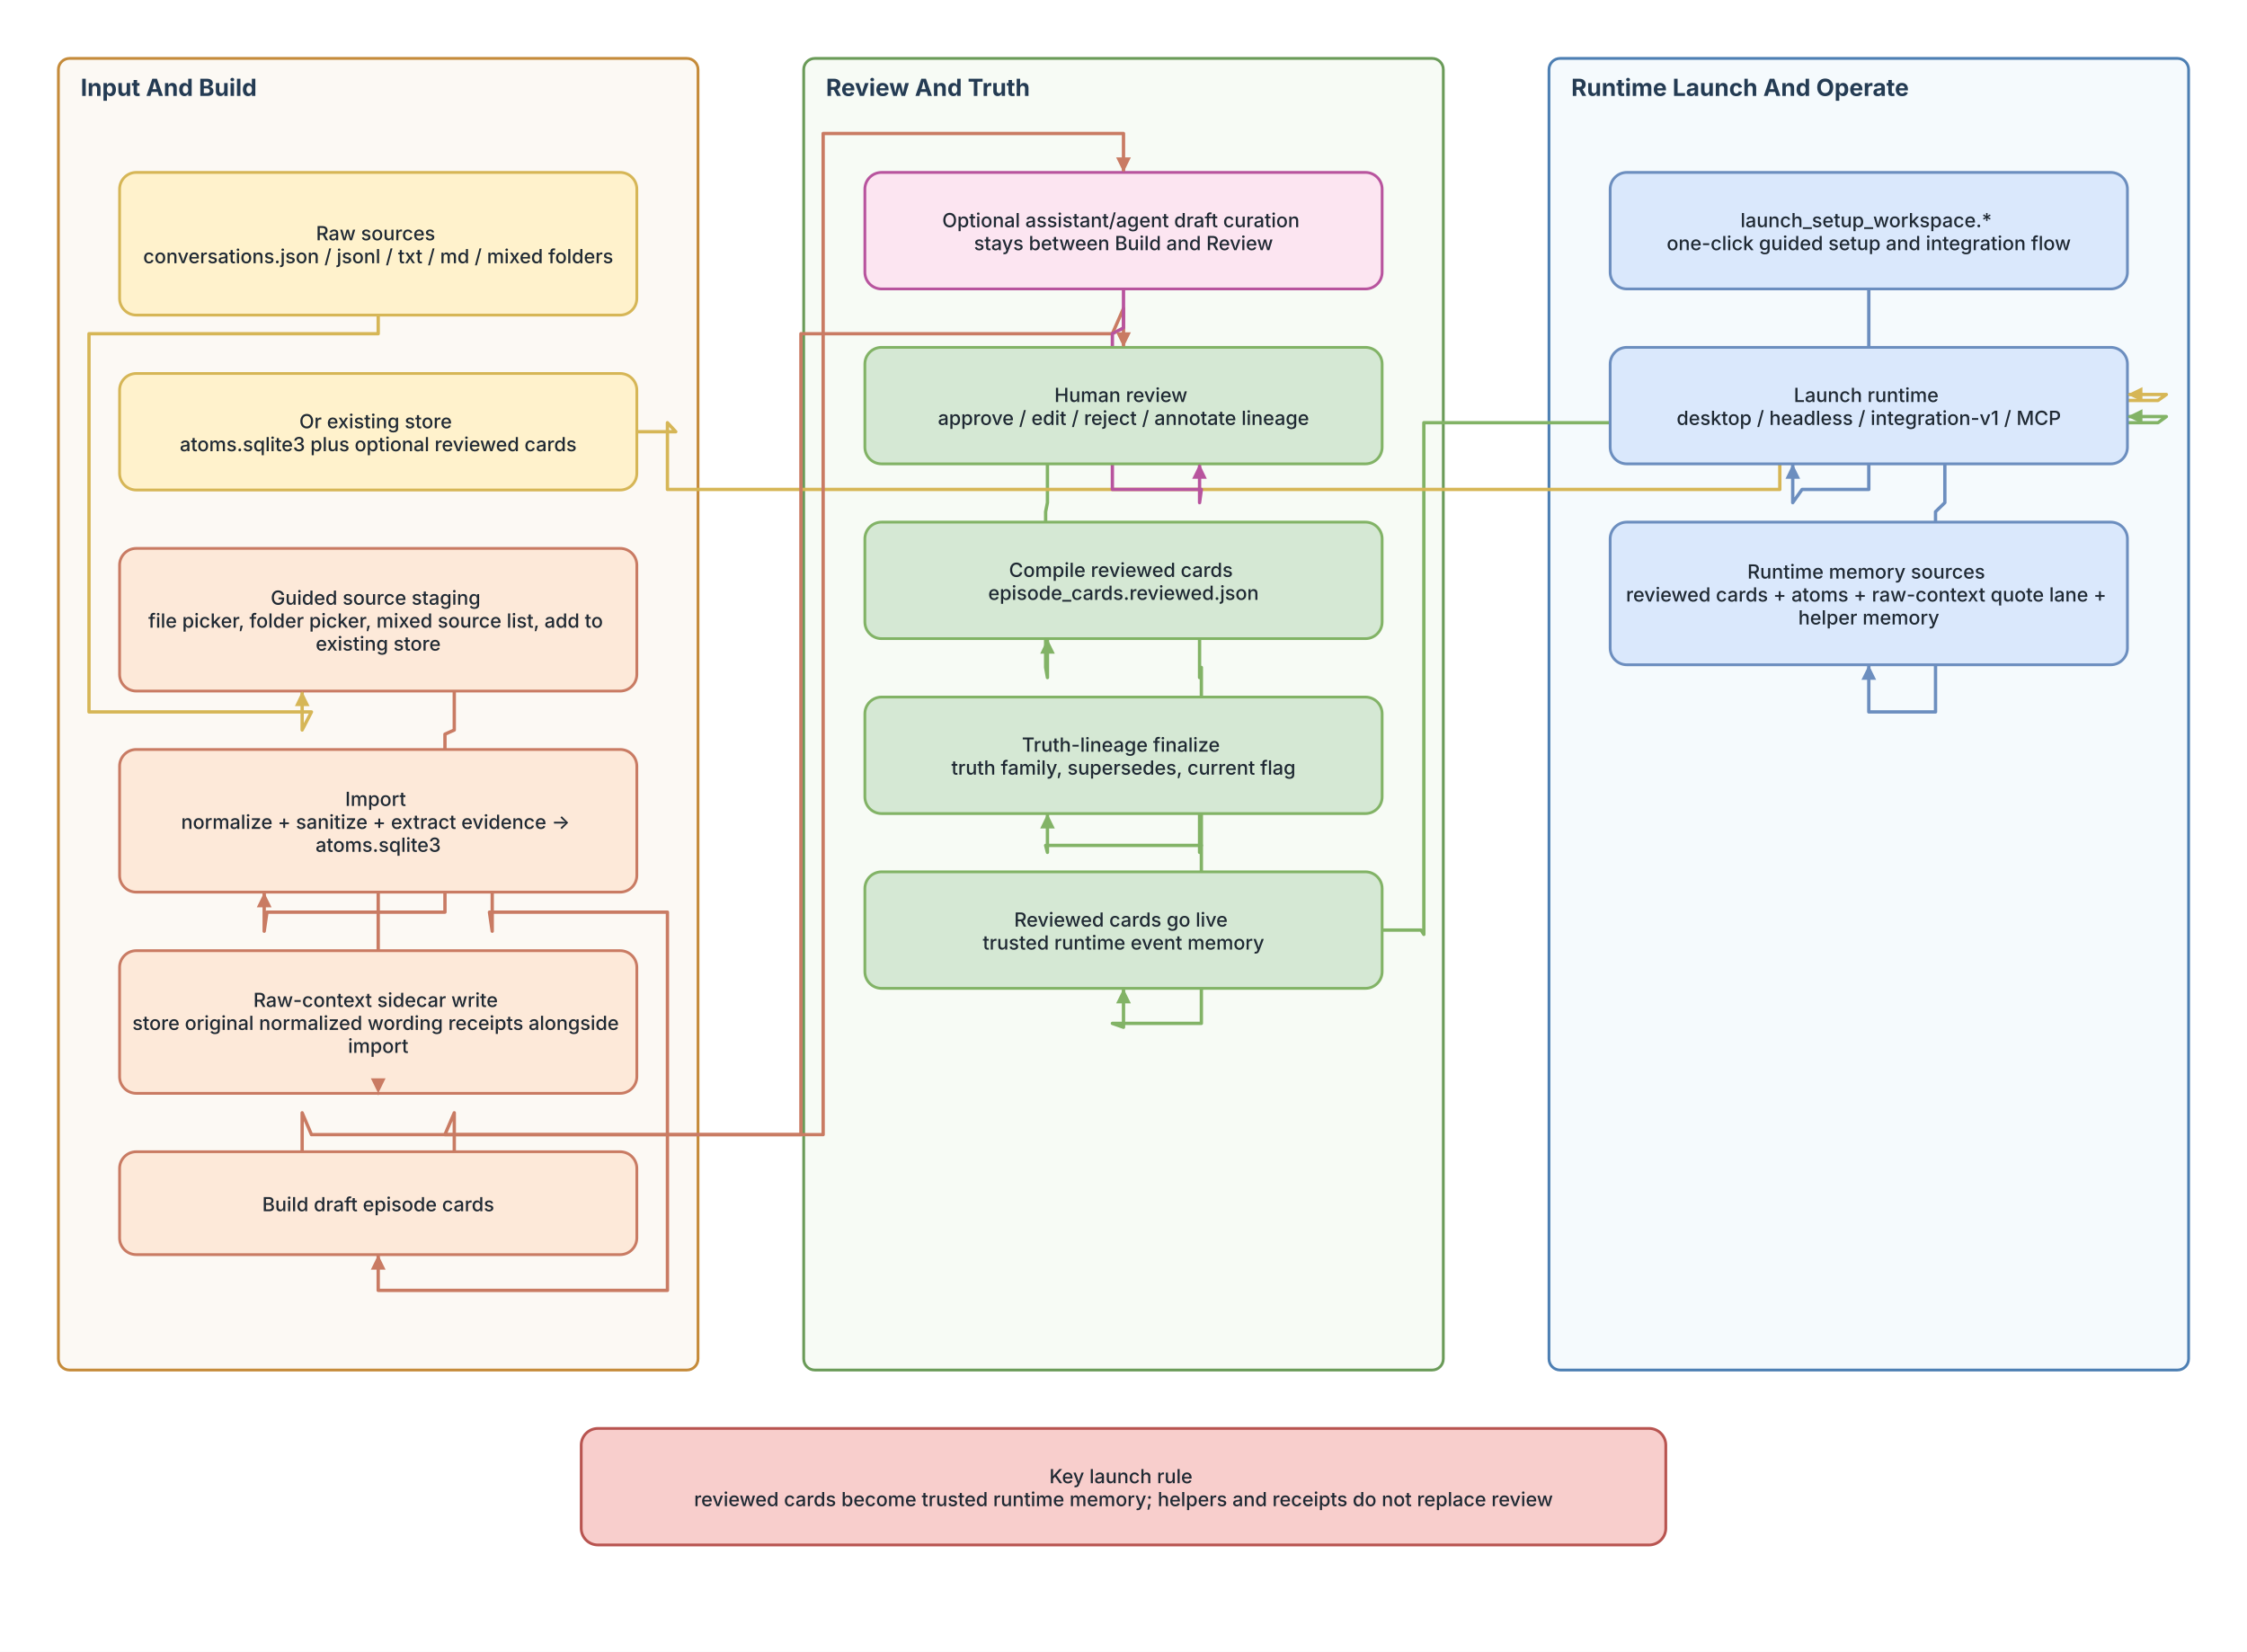
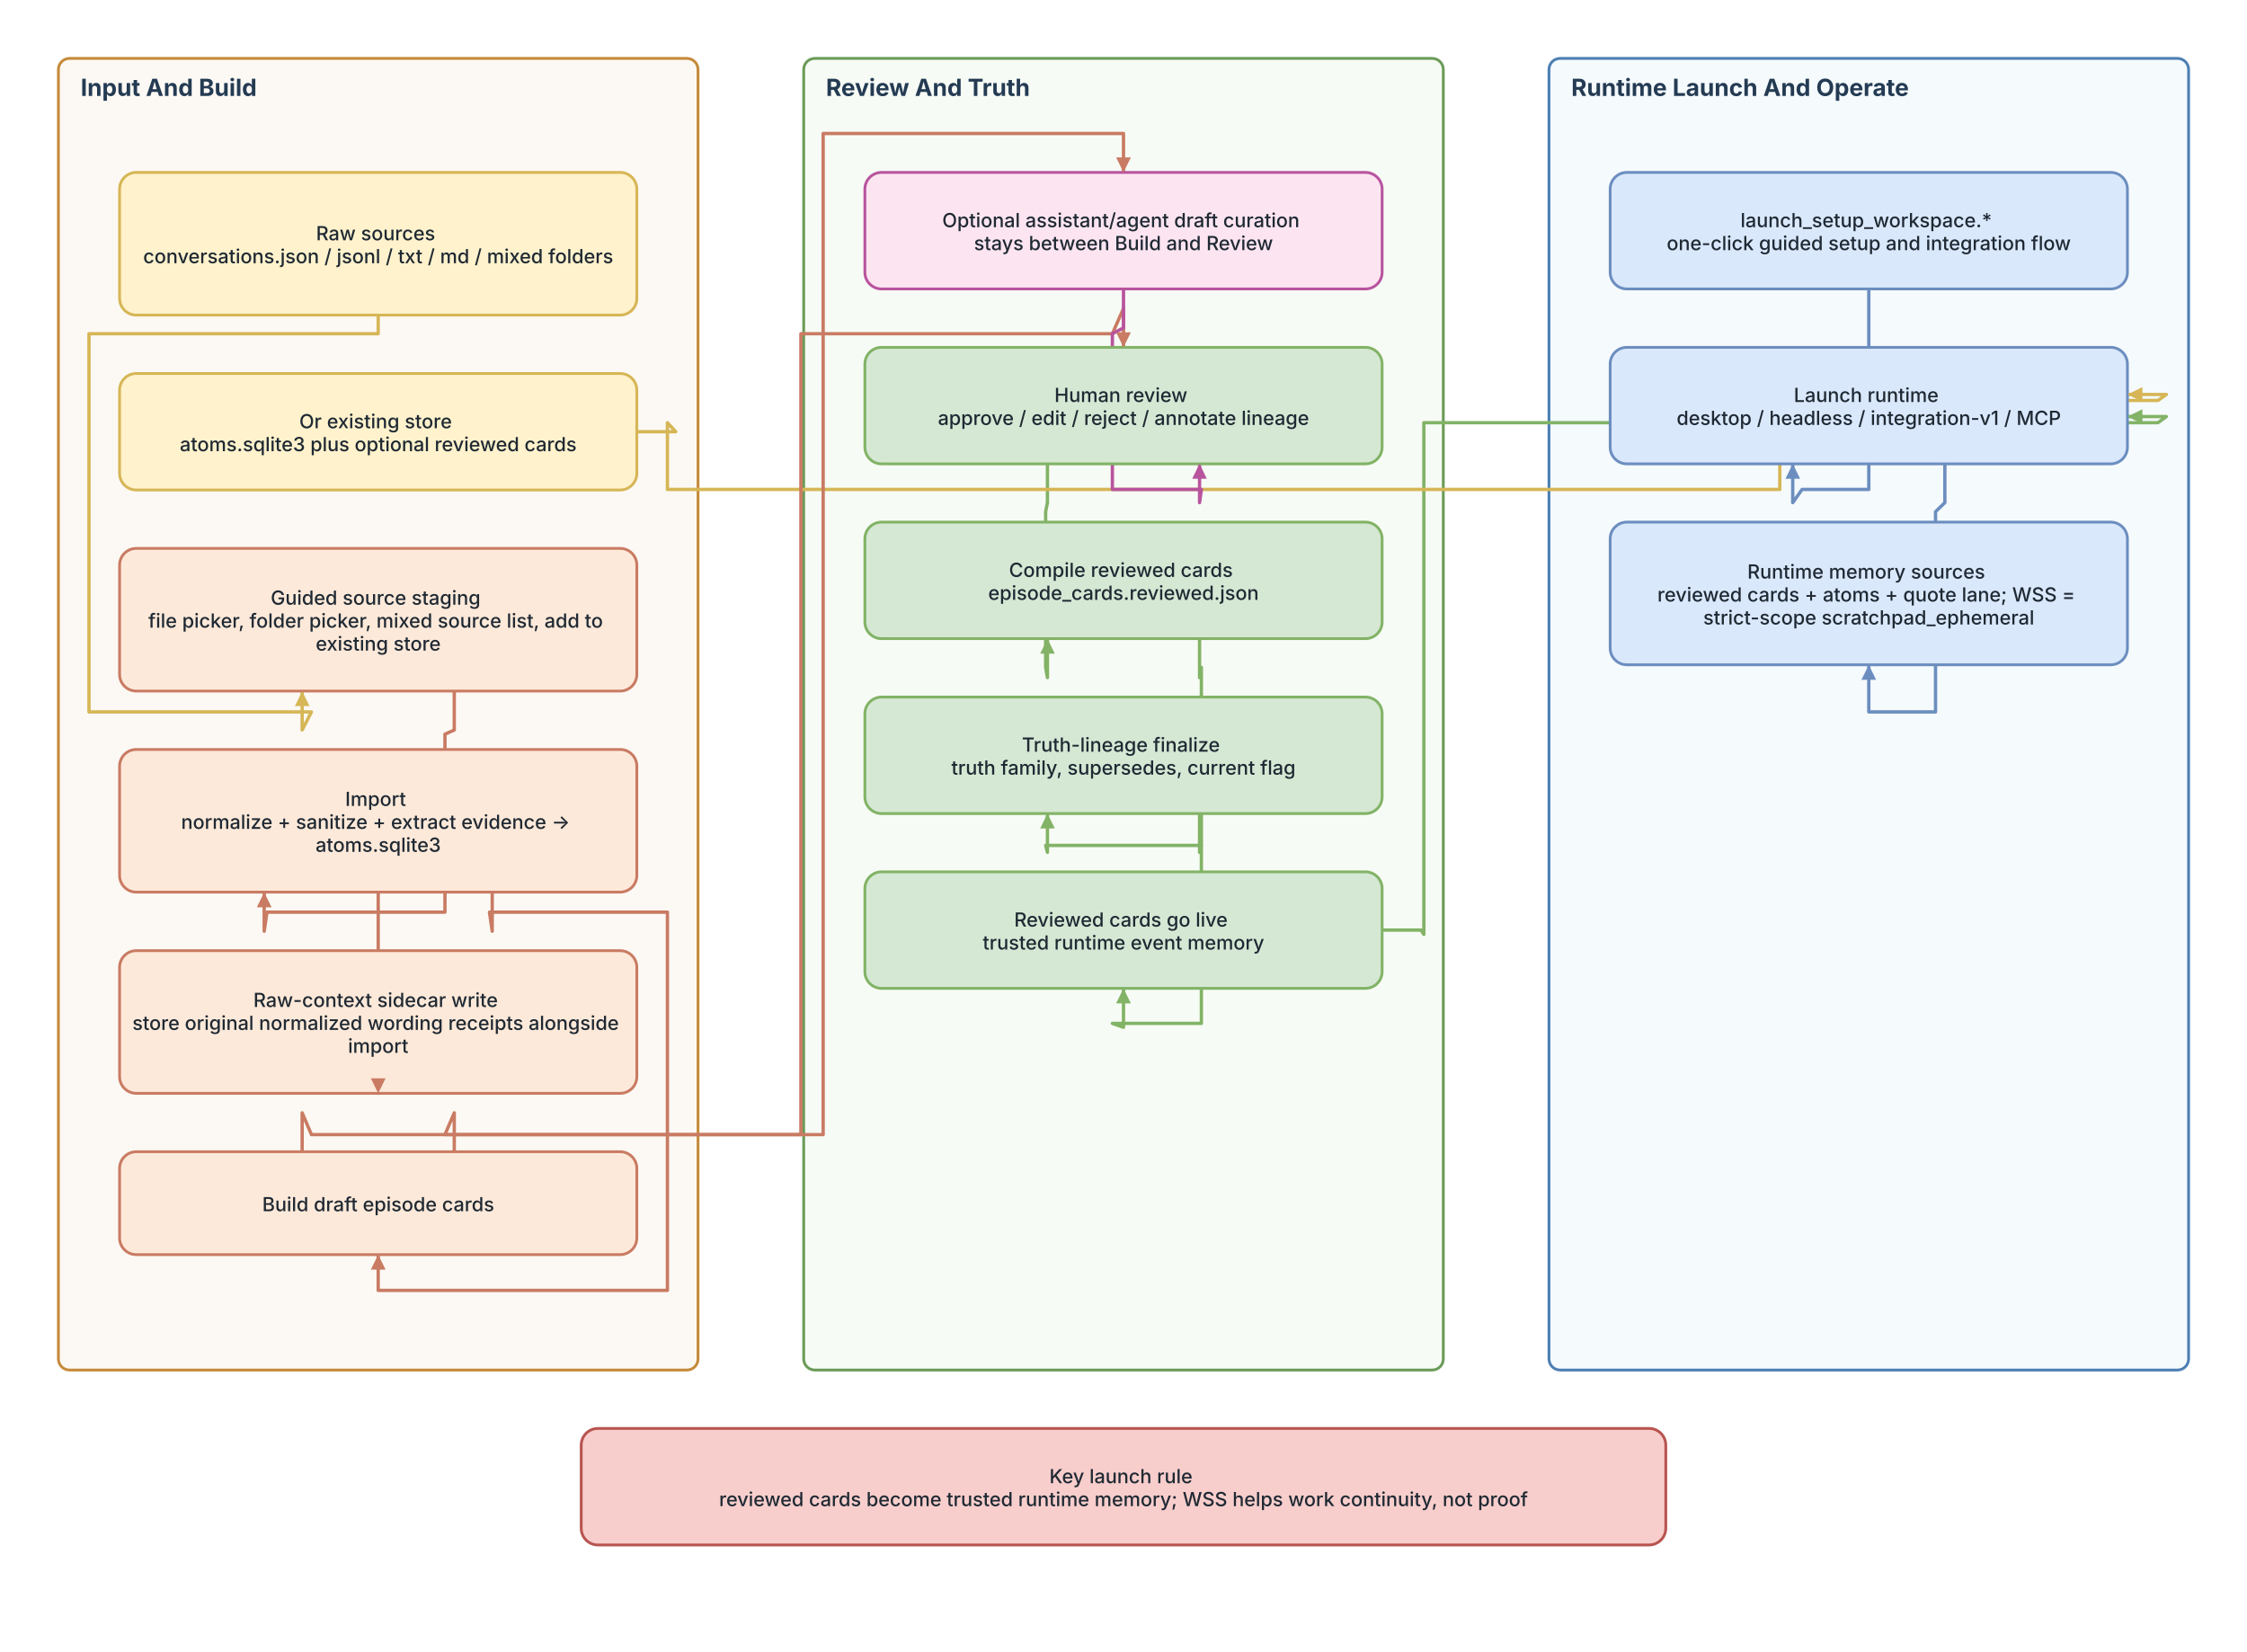
<svg xmlns="http://www.w3.org/2000/svg" width="1616" height="1188" viewBox="0 0 1616 1188" role="img" aria-label="Engineering Pipeline">
  <rect width="100%" height="100%" fill="#ffffff" />
  <rect x="42.0" y="42.0" width="460.0" height="943.3" rx="8" fill="#f8f1e7" fill-opacity="0.48" stroke="#c58b3a" stroke-width="2" />
  <text x="58.0" y="69.0" font-family="Segoe UI, Inter, Arial, sans-serif" font-size="17" font-weight="700" fill="#243b53">Input And Build</text>
  <rect x="578.0" y="42.0" width="460.0" height="943.3" rx="8" fill="#eef6ea" fill-opacity="0.48" stroke="#6a9b58" stroke-width="2" />
  <text x="594.0" y="69.0" font-family="Segoe UI, Inter, Arial, sans-serif" font-size="17" font-weight="700" fill="#243b53">Review And Truth</text>
  <rect x="1114.0" y="42.0" width="460.0" height="943.3" rx="8" fill="#eaf3fb" fill-opacity="0.48" stroke="#4d7fb3" stroke-width="2" />
  <text x="1130.0" y="69.0" font-family="Segoe UI, Inter, Arial, sans-serif" font-size="17" font-weight="700" fill="#243b53">Runtime Launch And Operate</text>
  <polyline points="753.3,333.5 753.3,361.5 752.0,368.0 752.0,480.0 753.3,487.3 753.3,459.3" fill="none" stroke="#82b366" stroke-width="2.4" stroke-linejoin="round" stroke-linecap="round" />
  <polyline points="862.7,459.3 862.7,487.3 864.0,480.0 864.0,608.0 752.0,608.0 753.3,613.0 753.3,585.0" fill="none" stroke="#82b366" stroke-width="2.4" stroke-linejoin="round" stroke-linecap="round" />
  <polyline points="862.7,585.0 862.7,613.0 864.0,608.0 864.0,736.0 800.0,736.0 808.0,738.8 808.0,710.8" fill="none" stroke="#82b366" stroke-width="2.4" stroke-linejoin="round" stroke-linecap="round" />
  <polyline points="994.0,668.9 1022.0,668.9 1024.0,672.0 1024.0,304.0 1552.0,304.0 1558.0,299.6 1530.0,299.6" fill="none" stroke="#82b366" stroke-width="2.4" stroke-linejoin="round" stroke-linecap="round" />
  <polyline points="1344.0,207.8 1344.0,352.0 1296.0,352.0 1289.3,361.5 1289.3,333.5" fill="none" stroke="#6c8ebf" stroke-width="2.4" stroke-linejoin="round" stroke-linecap="round" />
  <polyline points="1398.7,333.5 1398.7,361.5 1392.0,368.0 1392.0,512.0 1344.0,512.0 1344.0,478.2" fill="none" stroke="#6c8ebf" stroke-width="2.4" stroke-linejoin="round" stroke-linecap="round" />
  <polyline points="272.0,226.6 272.0,240.0 64.0,240.0 64.0,512.0 224.0,512.0 217.3,525.0 217.3,497.0" fill="none" stroke="#d6b656" stroke-width="2.4" stroke-linejoin="round" stroke-linecap="round" />
  <polyline points="458.0,310.5 486.0,310.5 480.0,304.0 480.0,352.0 1280.0,352.0 1280.0,288.0 1552.0,288.0 1558.0,283.7 1530.0,283.7" fill="none" stroke="#d6b656" stroke-width="2.4" stroke-linejoin="round" stroke-linecap="round" />
  <polyline points="326.7,497.0 326.7,525.0 320.0,528.0 320.0,656.0 192.0,656.0 190.0,669.7 190.0,641.7" fill="none" stroke="#c97b63" stroke-width="2.4" stroke-linejoin="round" stroke-linecap="round" />
  <polyline points="272.0,641.7 272.0,786.3" fill="none" stroke="#c97b63" stroke-width="2.4" stroke-linejoin="round" stroke-linecap="round" />
  <polyline points="354.0,641.7 354.0,669.7 352.0,656.0 480.0,656.0 480.0,928.0 272.0,928.0 272.0,902.3" fill="none" stroke="#c97b63" stroke-width="2.4" stroke-linejoin="round" stroke-linecap="round" />
  <polyline points="217.3,828.3 217.3,800.3 224.0,816.0 592.0,816.0 592.0,96.0 808.0,96.0 808.0,124.0" fill="none" stroke="#c97b63" stroke-width="2.4" stroke-linejoin="round" stroke-linecap="round" />
  <polyline points="326.7,828.3 326.7,800.3 320.0,816.0 576.0,816.0 576.0,240.0 800.0,240.0 808.0,221.8 808.0,249.8" fill="none" stroke="#c97b63" stroke-width="2.4" stroke-linejoin="round" stroke-linecap="round" />
  <polyline points="808.0,207.8 808.0,235.8 800.0,240.0 800.0,352.0 864.0,352.0 862.7,361.5 862.7,333.5" fill="none" stroke="#b8549e" stroke-width="2.4" stroke-linejoin="round" stroke-linecap="round" />
  <rect x="86.0" y="124.0" width="372.0" height="102.6" rx="12" fill="#fff2cc" stroke="#d6b656" stroke-width="2" />
  <text text-anchor="middle" font-family="Segoe UI, Inter, Arial, sans-serif" font-size="14" font-weight="500" fill="#1f2933" x="272.0" y="172.8">
    <tspan x="272.0" dy="0.0">Raw sources</tspan>
    <tspan x="272.0" dy="16.5">conversations.json / jsonl / txt / md / mixed folders</tspan>
  </text>
  <rect x="86.0" y="268.6" width="372.0" height="83.8" rx="12" fill="#fff2cc" stroke="#d6b656" stroke-width="2" />
  <text text-anchor="middle" font-family="Segoe UI, Inter, Arial, sans-serif" font-size="14" font-weight="500" fill="#1f2933" x="272.0" y="308.0">
    <tspan x="272.0" dy="0.0">Or existing store</tspan>
    <tspan x="272.0" dy="16.5">atoms.sqlite3 plus optional reviewed cards</tspan>
  </text>
  <rect x="86.0" y="394.4" width="372.0" height="102.6" rx="12" fill="#fde9d9" stroke="#c97b63" stroke-width="2" />
  <text text-anchor="middle" font-family="Segoe UI, Inter, Arial, sans-serif" font-size="14" font-weight="500" fill="#1f2933" x="272.0" y="434.9">
    <tspan x="272.0" dy="0.0">Guided source staging</tspan>
    <tspan x="272.0" dy="16.5">file picker, folder picker, mixed source list, add to</tspan>
    <tspan x="272.0" dy="16.5">existing store</tspan>
  </text>
  <rect x="86.0" y="539.0" width="372.0" height="102.6" rx="12" fill="#fde9d9" stroke="#c97b63" stroke-width="2" />
  <text text-anchor="middle" font-family="Segoe UI, Inter, Arial, sans-serif" font-size="14" font-weight="500" fill="#1f2933" x="272.0" y="579.6">
    <tspan x="272.0" dy="0.0">Import</tspan>
    <tspan x="272.0" dy="16.5">normalize + sanitize + extract evidence -&gt;</tspan>
    <tspan x="272.0" dy="16.5">atoms.sqlite3</tspan>
  </text>
  <rect x="86.0" y="683.7" width="372.0" height="102.6" rx="12" fill="#fde9d9" stroke="#c97b63" stroke-width="2" />
  <text text-anchor="middle" font-family="Segoe UI, Inter, Arial, sans-serif" font-size="14" font-weight="500" fill="#1f2933" x="272.0" y="724.2">
    <tspan x="272.0" dy="0.0">Raw-context sidecar write</tspan>
    <tspan x="272.0" dy="16.5">store original normalized wording receipts alongside</tspan>
    <tspan x="272.0" dy="16.5">import</tspan>
  </text>
  <rect x="86.0" y="828.3" width="372.0" height="74.0" rx="12" fill="#fde9d9" stroke="#c97b63" stroke-width="2" />
  <text text-anchor="middle" font-family="Segoe UI, Inter, Arial, sans-serif" font-size="14" font-weight="500" fill="#1f2933" x="272.0" y="871.1">
    <tspan x="272.0" dy="0.0">Build draft episode cards</tspan>
  </text>
  <rect x="622.0" y="124.0" width="372.0" height="83.8" rx="12" fill="#fce5f1" stroke="#b8549e" stroke-width="2" />
  <text text-anchor="middle" font-family="Segoe UI, Inter, Arial, sans-serif" font-size="14" font-weight="500" fill="#1f2933" x="808.0" y="163.4">
    <tspan x="808.0" dy="0.0">Optional assistant/agent draft curation</tspan>
    <tspan x="808.0" dy="16.5">stays between Build and Review</tspan>
  </text>
  <rect x="622.0" y="249.8" width="372.0" height="83.8" rx="12" fill="#d5e8d4" stroke="#82b366" stroke-width="2" />
  <text text-anchor="middle" font-family="Segoe UI, Inter, Arial, sans-serif" font-size="14" font-weight="500" fill="#1f2933" x="808.0" y="289.1">
    <tspan x="808.0" dy="0.0">Human review</tspan>
    <tspan x="808.0" dy="16.5">approve / edit / reject / annotate lineage</tspan>
  </text>
  <rect x="622.0" y="375.5" width="372.0" height="83.8" rx="12" fill="#d5e8d4" stroke="#82b366" stroke-width="2" />
  <text text-anchor="middle" font-family="Segoe UI, Inter, Arial, sans-serif" font-size="14" font-weight="500" fill="#1f2933" x="808.0" y="414.9">
    <tspan x="808.0" dy="0.0">Compile reviewed cards</tspan>
    <tspan x="808.0" dy="16.5">episode_cards.reviewed.json</tspan>
  </text>
  <rect x="622.0" y="501.3" width="372.0" height="83.8" rx="12" fill="#d5e8d4" stroke="#82b366" stroke-width="2" />
  <text text-anchor="middle" font-family="Segoe UI, Inter, Arial, sans-serif" font-size="14" font-weight="500" fill="#1f2933" x="808.0" y="540.6">
    <tspan x="808.0" dy="0.0">Truth-lineage finalize</tspan>
    <tspan x="808.0" dy="16.5">truth family, supersedes, current flag</tspan>
  </text>
  <rect x="622.0" y="627.0" width="372.0" height="83.8" rx="12" fill="#d5e8d4" stroke="#82b366" stroke-width="2" />
  <text text-anchor="middle" font-family="Segoe UI, Inter, Arial, sans-serif" font-size="14" font-weight="500" fill="#1f2933" x="808.0" y="666.4">
    <tspan x="808.0" dy="0.0">Reviewed cards go live</tspan>
    <tspan x="808.0" dy="16.5">trusted runtime event memory</tspan>
  </text>
  <rect x="1158.0" y="124.0" width="372.0" height="83.8" rx="12" fill="#dae8fc" stroke="#6c8ebf" stroke-width="2" />
  <text text-anchor="middle" font-family="Segoe UI, Inter, Arial, sans-serif" font-size="14" font-weight="500" fill="#1f2933" x="1344.0" y="163.4">
    <tspan x="1344.0" dy="0.0">launch_setup_workspace.*</tspan>
    <tspan x="1344.0" dy="16.5">one-click guided setup and integration flow</tspan>
  </text>
  <rect x="1158.0" y="249.8" width="372.0" height="83.8" rx="12" fill="#dae8fc" stroke="#6c8ebf" stroke-width="2" />
  <text text-anchor="middle" font-family="Segoe UI, Inter, Arial, sans-serif" font-size="14" font-weight="500" fill="#1f2933" x="1344.0" y="289.1">
    <tspan x="1344.0" dy="0.0">Launch runtime</tspan>
    <tspan x="1344.0" dy="16.5">desktop / headless / integration-v1 / MCP</tspan>
  </text>
  <rect x="1158.0" y="375.5" width="372.0" height="102.6" rx="12" fill="#dae8fc" stroke="#6c8ebf" stroke-width="2" />
  <text text-anchor="middle" font-family="Segoe UI, Inter, Arial, sans-serif" font-size="14" font-weight="500" fill="#1f2933" x="1344.0" y="416.1">
    <tspan x="1344.0" dy="0.0">Runtime memory sources</tspan>
-     <tspan x="1344.0" dy="16.5">reviewed cards + atoms + raw-context quote lane +</tspan>
-     <tspan x="1344.0" dy="16.5">helper memory</tspan>
+     <tspan x="1344.0" dy="16.5">reviewed cards + atoms + quote lane; WSS =</tspan>
+     <tspan x="1344.0" dy="16.5">strict-scope scratchpad_ephemeral</tspan>
  </text>
  <rect x="418.0" y="1027.3" width="780.0" height="83.8" rx="12" fill="#f8cecc" stroke="#b85450" stroke-width="2" />
  <text text-anchor="middle" font-family="Segoe UI, Inter, Arial, sans-serif" font-size="14" font-weight="500" fill="#1f2933" x="808.0" y="1066.7">
    <tspan x="808.0" dy="0.0">Key launch rule</tspan>
-     <tspan x="808.0" dy="16.5">reviewed cards become trusted runtime memory; helpers and receipts do not replace review</tspan>
+     <tspan x="808.0" dy="16.5">reviewed cards become trusted runtime memory; WSS helps work continuity, not proof</tspan>
  </text>
  <polygon points="753.3,459.3 758.6,470.1 748.1,470.1" fill="#82b366" />
  <polygon points="753.3,585.0 758.6,595.8 748.1,595.8" fill="#82b366" />
  <polygon points="808.0,710.8 813.3,721.6 802.7,721.6" fill="#82b366" />
  <polygon points="1530.0,299.6 1540.8,294.3 1540.8,304.9" fill="#82b366" />
  <polygon points="1289.3,333.5 1294.6,344.3 1284.1,344.3" fill="#6c8ebf" />
  <polygon points="1344.0,478.2 1349.3,488.9 1338.7,488.9" fill="#6c8ebf" />
  <polygon points="217.3,497.0 222.6,507.8 212.1,507.8" fill="#d6b656" />
  <polygon points="1530.0,283.7 1540.8,278.4 1540.8,288.9" fill="#d6b656" />
  <polygon points="190.0,641.7 195.3,652.5 184.7,652.5" fill="#c97b63" />
  <polygon points="272.0,786.3 266.7,775.5 277.3,775.5" fill="#c97b63" />
  <polygon points="272.0,902.3 277.3,913.1 266.7,913.1" fill="#c97b63" />
  <polygon points="808.0,124.0 802.7,113.2 813.3,113.2" fill="#c97b63" />
  <polygon points="808.0,249.8 802.7,239.0 813.3,239.0" fill="#c97b63" />
  <polygon points="862.7,333.5 867.9,344.3 857.4,344.3" fill="#b8549e" />
</svg>
